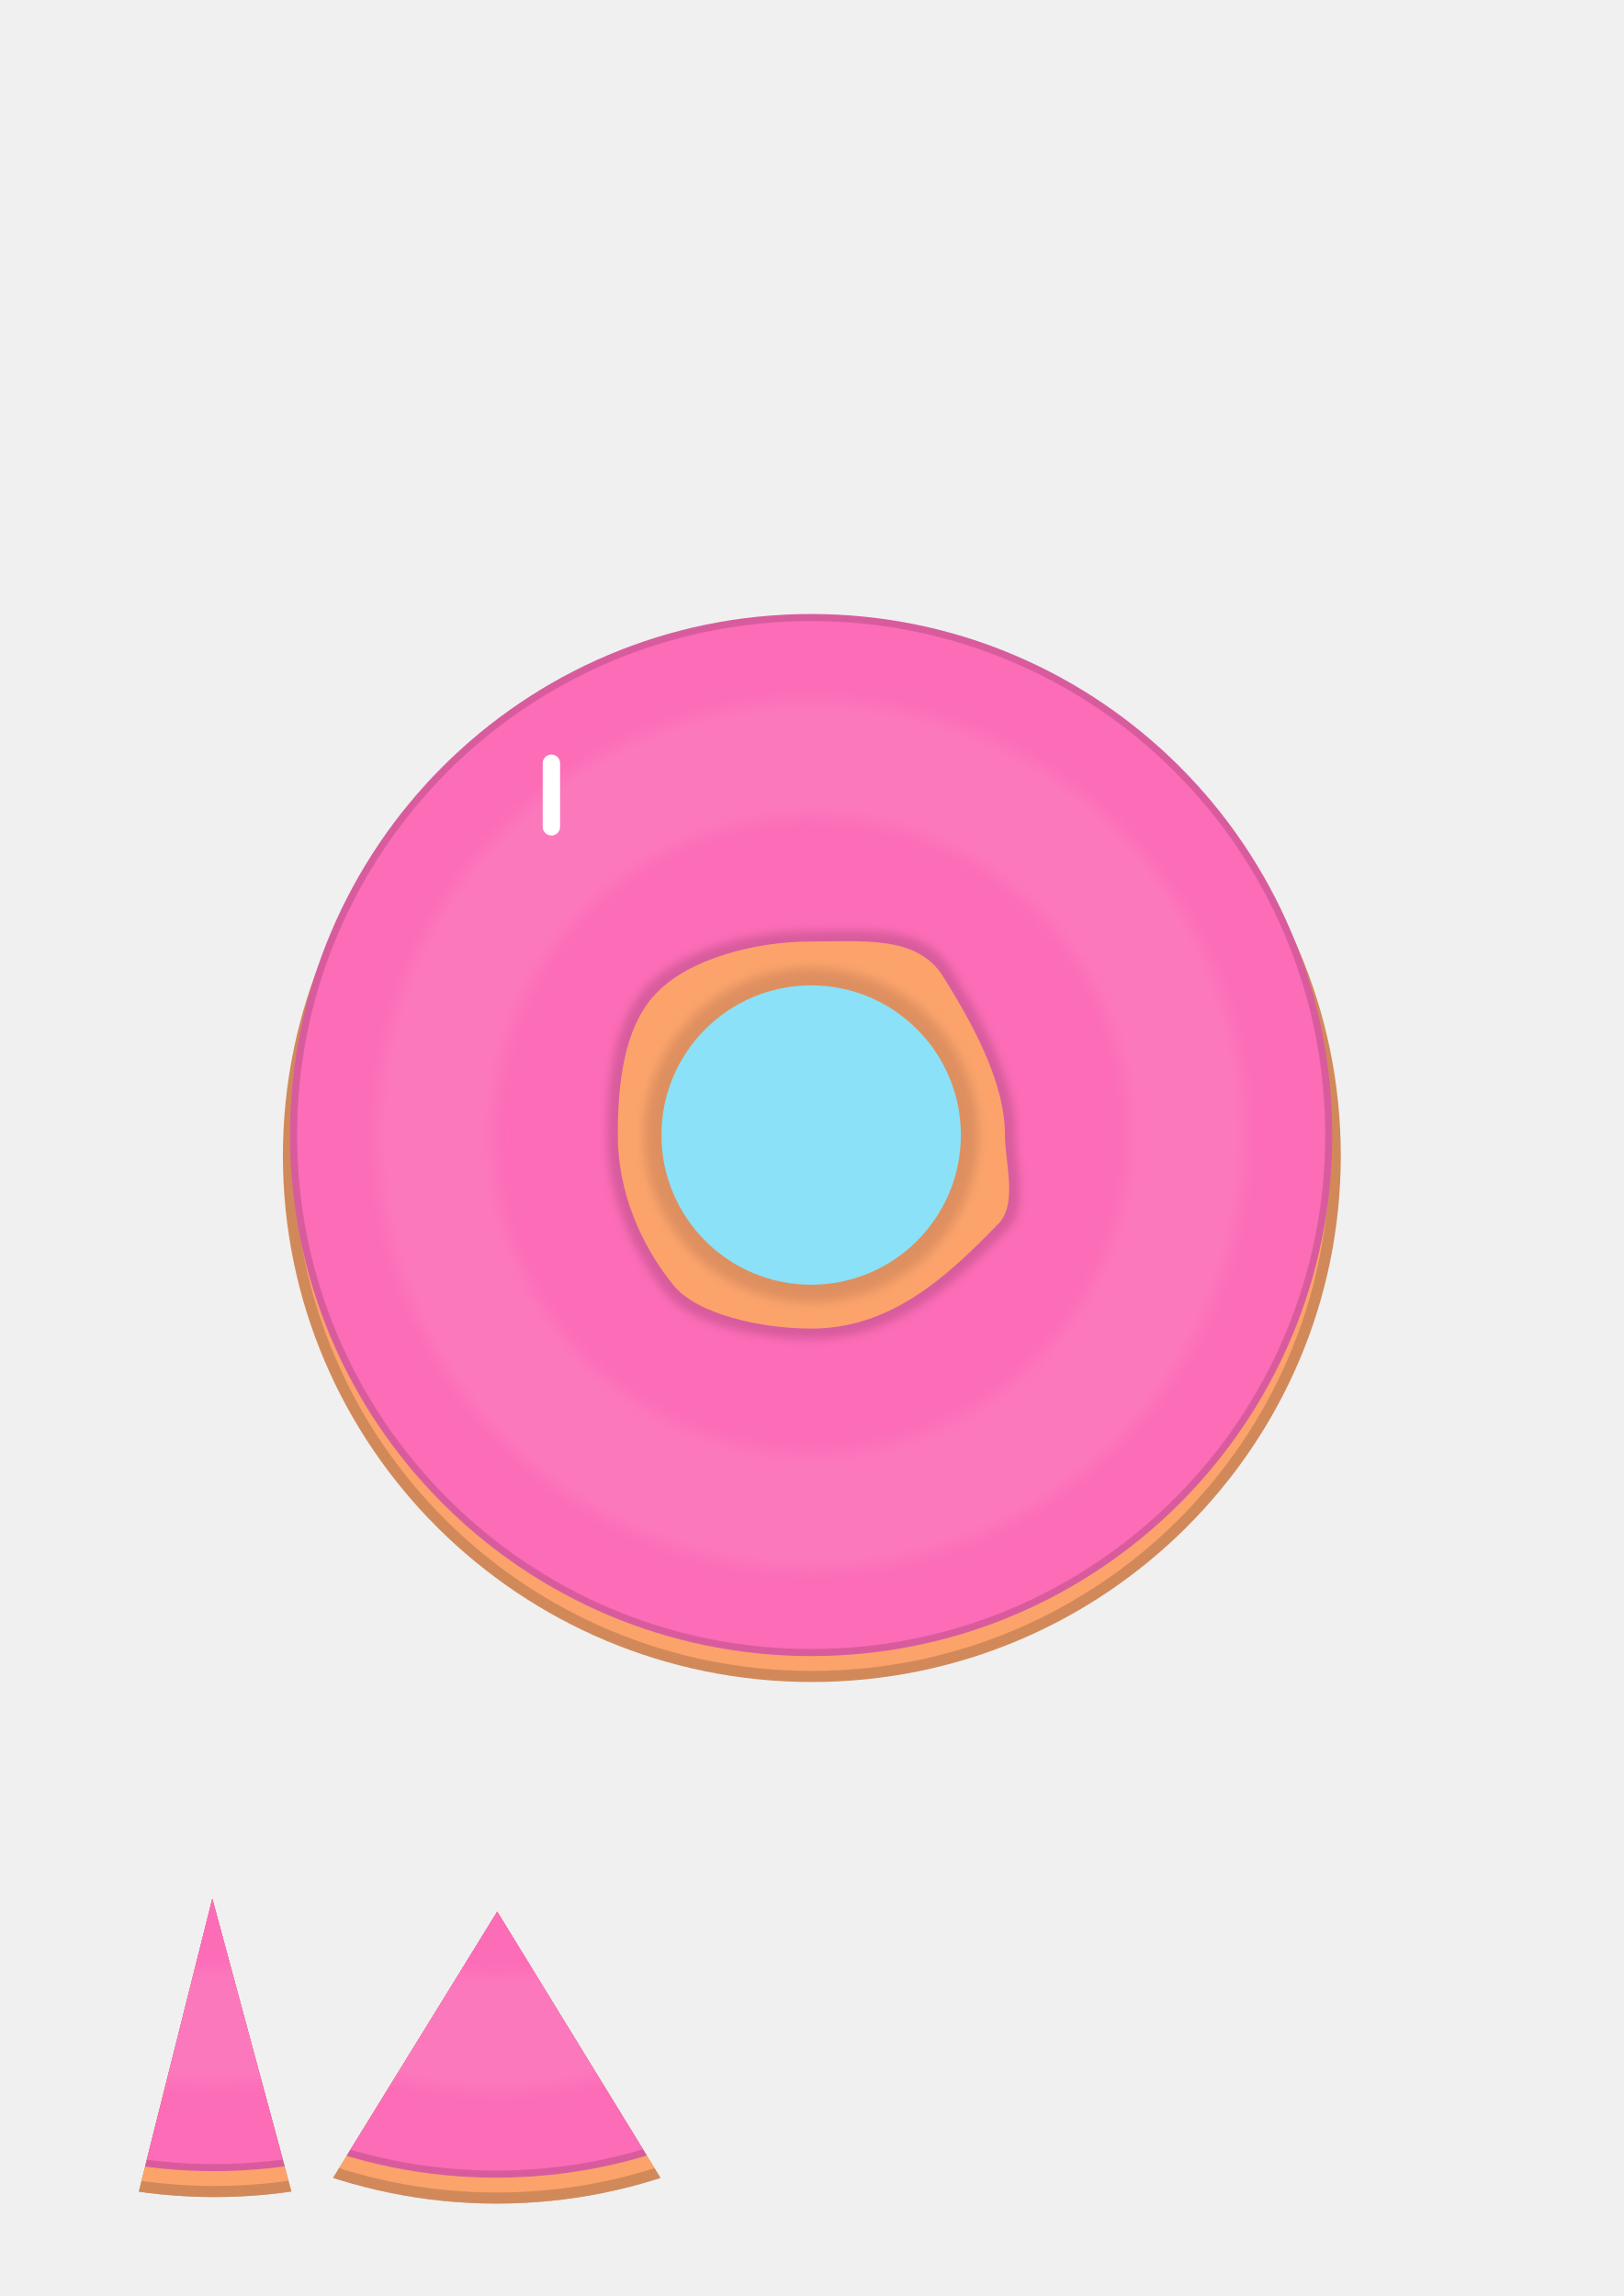
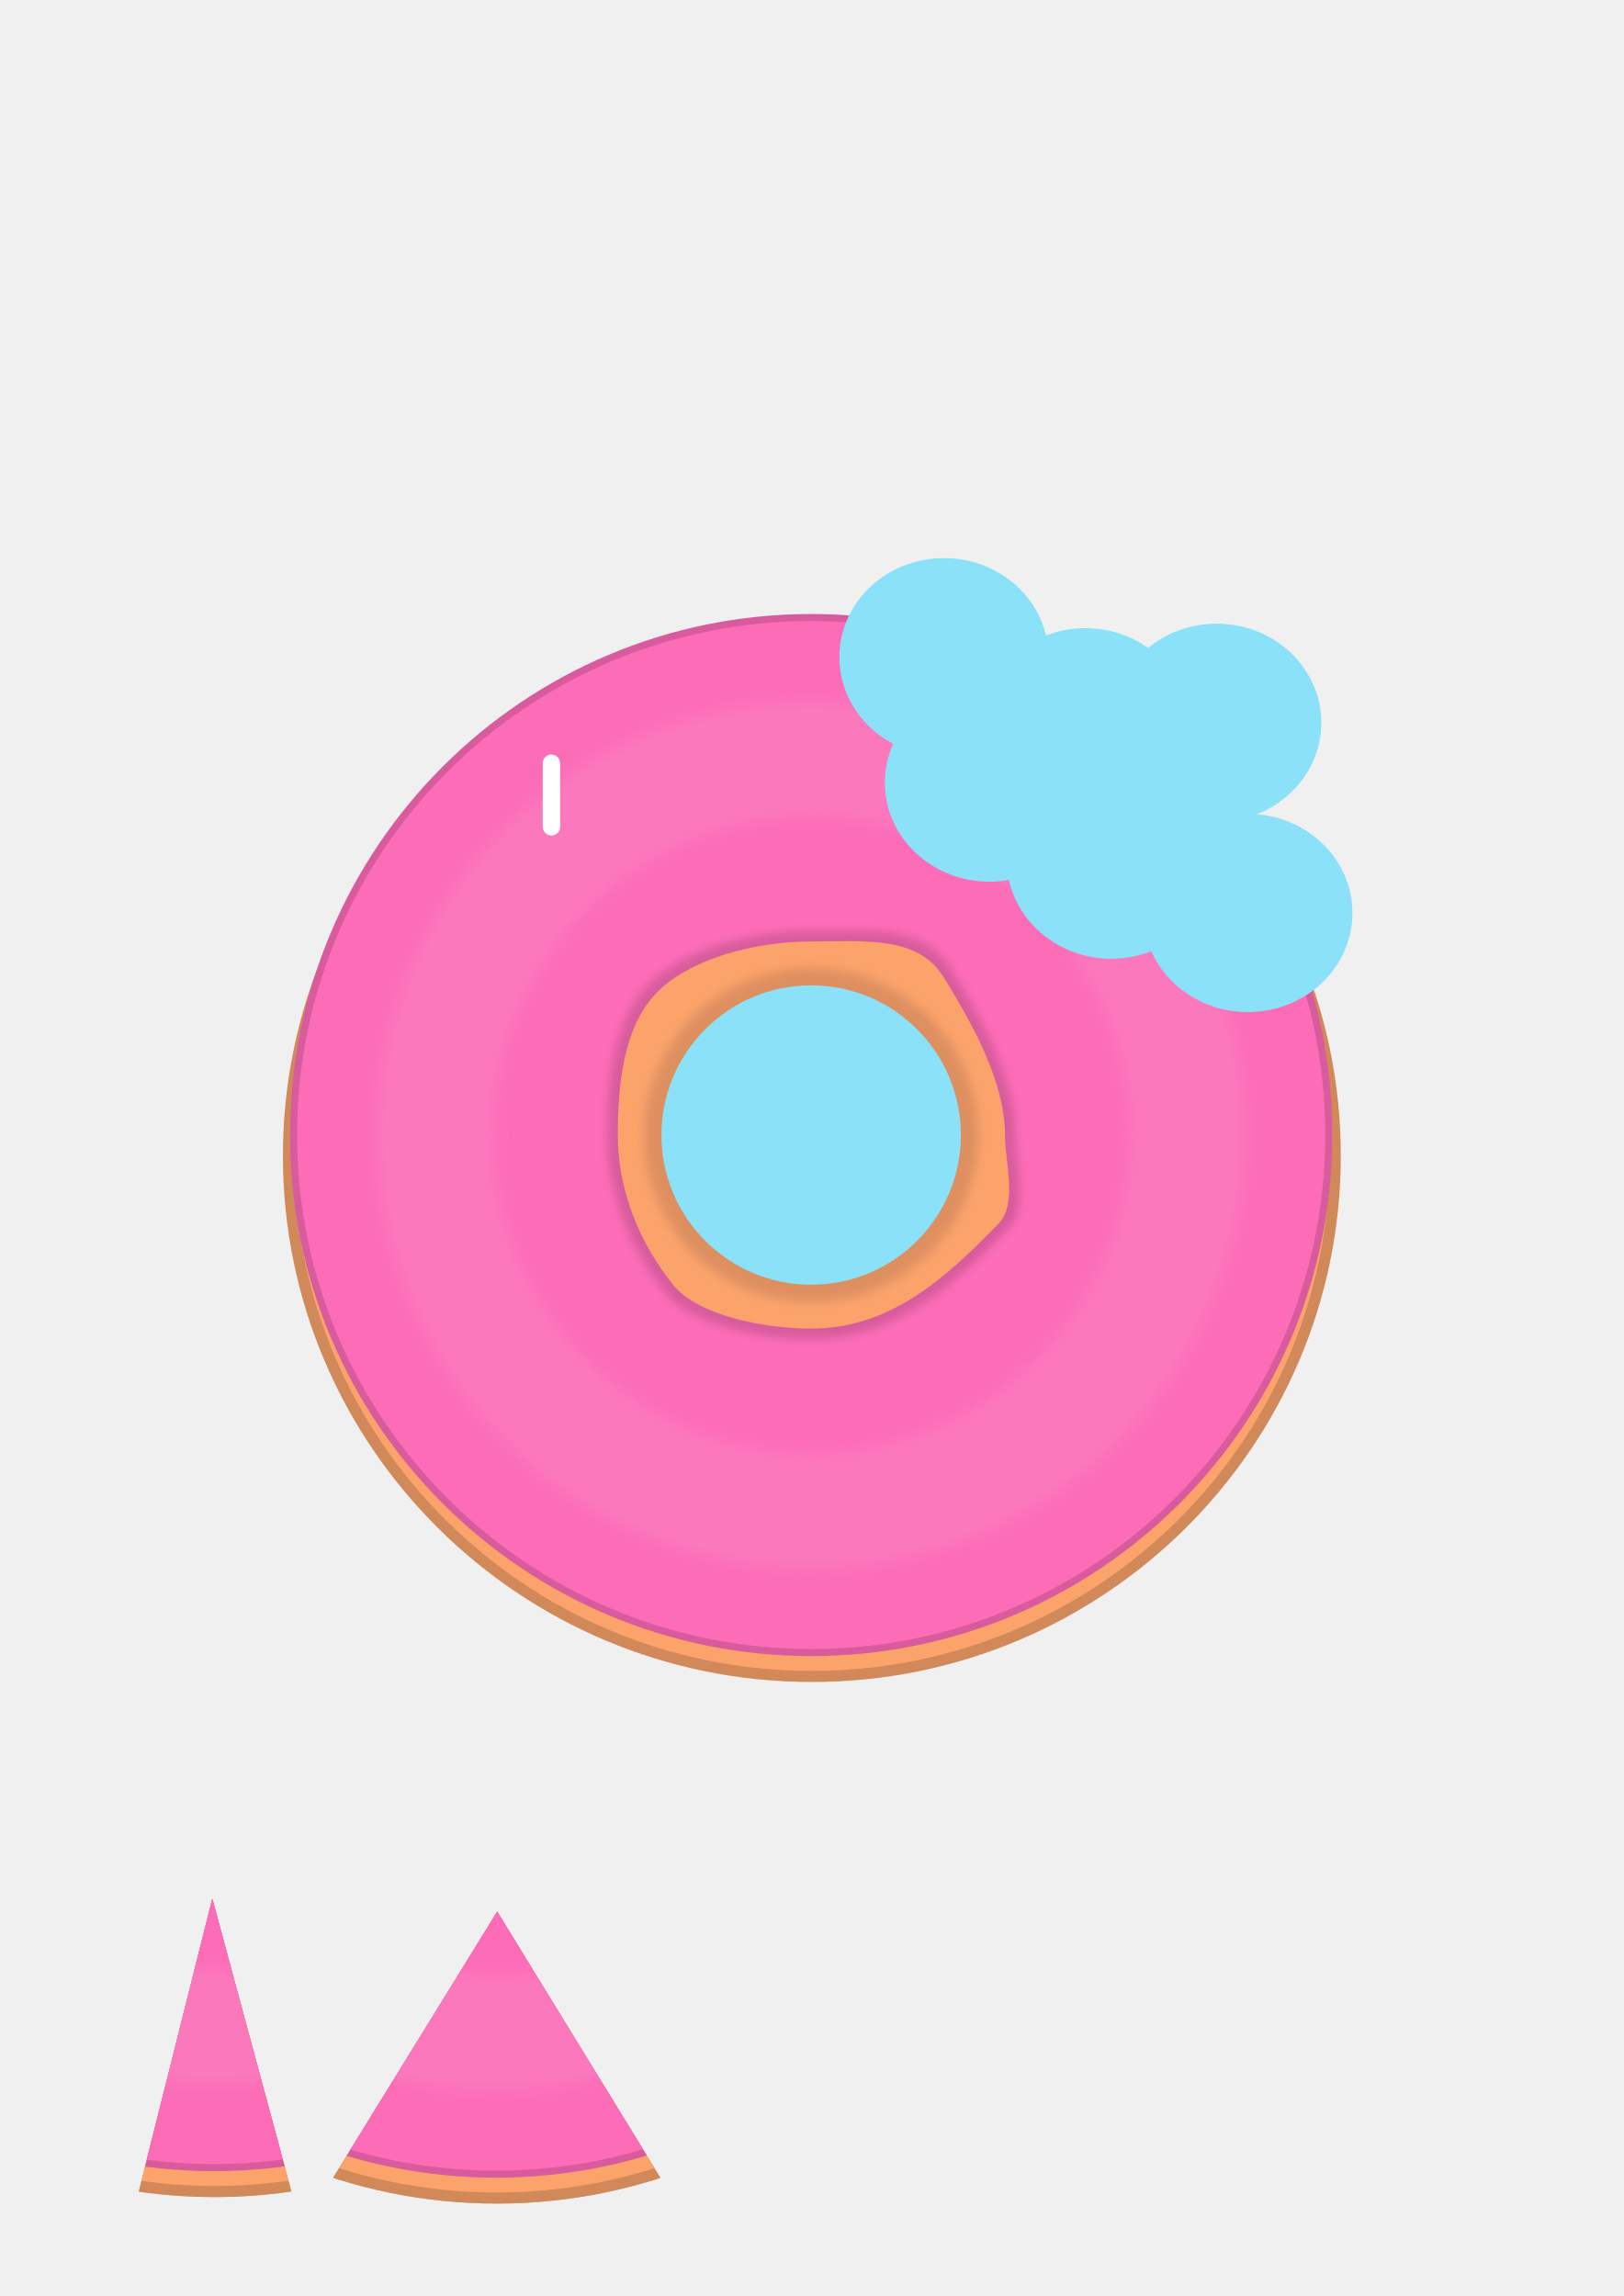
<svg xmlns="http://www.w3.org/2000/svg" width="210mm" height="297mm" viewBox="0 0 210 297" version="1.1" id="svg1" xml:space="preserve">
  <defs id="defs1">
    <filter style="color-interpolation-filters:sRGB" id="filter2" x="-0.035" y="-0.035" width="1.071" height="1.071">
      <feGaussianBlur stdDeviation="0.671" id="feGaussianBlur2" />
    </filter>
    <filter style="color-interpolation-filters:sRGB" id="filter3" x="-0.024" y="-0.024" width="1.047" height="1.047">
      <feGaussianBlur stdDeviation="0.523" id="feGaussianBlur3" />
    </filter>
    <filter style="color-interpolation-filters:sRGB" id="filter5" x="-0.029" y="-0.029" width="1.059" height="1.059">
      <feGaussianBlur stdDeviation="1.004" id="feGaussianBlur5" />
    </filter>
    <filter style="color-interpolation-filters:sRGB" id="filter6" x="-0.021" y="-0.021" width="1.043" height="1.043">
      <feGaussianBlur stdDeviation="1.004" id="feGaussianBlur6" />
    </filter>
    <filter style="color-interpolation-filters:sRGB" id="filter6-8" x="-0.021" y="-0.021" width="1.043" height="1.043">
      <feGaussianBlur stdDeviation="1.004" id="feGaussianBlur6-2" />
    </filter>
    <filter style="color-interpolation-filters:sRGB" id="filter5-7" x="-0.029" y="-0.029" width="1.059" height="1.059">
      <feGaussianBlur stdDeviation="1.004" id="feGaussianBlur5-8" />
    </filter>
    <filter style="color-interpolation-filters:sRGB" id="filter3-5" x="-0.024" y="-0.024" width="1.047" height="1.047">
      <feGaussianBlur stdDeviation="0.523" id="feGaussianBlur3-2" />
    </filter>
    <filter style="color-interpolation-filters:sRGB" id="filter2-3" x="-0.035" y="-0.035" width="1.071" height="1.071">
      <feGaussianBlur stdDeviation="0.671" id="feGaussianBlur2-4" />
    </filter>
    <clipPath clipPathUnits="userSpaceOnUse" id="clipPath19">
      <path style="display:inline;fill:#8be1f7;fill-opacity:1;stroke:#002065;stroke-width:0" id="path19" d="m 93.544,191.579 10.488,17.518 10.488,17.518 -20.415,0.324 -20.415,0.324 9.927,-17.842 z" transform="matrix(0.5014091,0,0,1.110802,57.11101,-14.70742)" />
    </clipPath>
    <filter style="color-interpolation-filters:sRGB" id="filter6-8-2" x="-0.021" y="-0.021" width="1.043" height="1.043">
      <feGaussianBlur stdDeviation="1.004" id="feGaussianBlur6-2-5" />
    </filter>
    <filter style="color-interpolation-filters:sRGB" id="filter3-5-4" x="-0.024" y="-0.024" width="1.047" height="1.047">
      <feGaussianBlur stdDeviation="0.523" id="feGaussianBlur3-2-5" />
    </filter>
    <filter style="color-interpolation-filters:sRGB" id="filter2-3-3" x="-0.035" y="-0.035" width="1.071" height="1.071">
      <feGaussianBlur stdDeviation="0.671" id="feGaussianBlur2-4-1" />
    </filter>
    <filter style="color-interpolation-filters:sRGB" id="filter6-0" x="-0.021" y="-0.021" width="1.043" height="1.043">
      <feGaussianBlur stdDeviation="1.004" id="feGaussianBlur6-1" />
    </filter>
    <filter style="color-interpolation-filters:sRGB" id="filter5-2" x="-0.029" y="-0.029" width="1.059" height="1.059">
      <feGaussianBlur stdDeviation="1.004" id="feGaussianBlur5-87" />
    </filter>
    <filter style="color-interpolation-filters:sRGB" id="filter3-4" x="-0.024" y="-0.024" width="1.047" height="1.047">
      <feGaussianBlur stdDeviation="0.523" id="feGaussianBlur3-3" />
    </filter>
    <filter style="color-interpolation-filters:sRGB" id="filter2-0" x="-0.035" y="-0.035" width="1.071" height="1.071">
      <feGaussianBlur stdDeviation="0.671" id="feGaussianBlur2-8" />
    </filter>
    <clipPath clipPathUnits="userSpaceOnUse" id="clipPath3">
      <path style="fill:#8be1f7;fill-opacity:1;stroke:#002065;stroke-width:0" id="path3" d="m 520,956 -95.066,-0.114 -95.066,-0.114 L 377.5,873.5 l 47.631,-82.272 47.434,82.386 z" transform="matrix(0.2645536,0,0,0.2483775,-8.121468,2.396732)" />
    </clipPath>
    <clipPath clipPathUnits="userSpaceOnUse" id="clipPath3-8">
      <path style="fill:#8be1f7;fill-opacity:1;stroke:#002065;stroke-width:0" id="path3-1" d="m 520,956 -95.066,-0.114 -95.066,-0.114 L 377.5,873.5 l 47.631,-82.272 47.434,82.386 z" transform="matrix(0.2645536,0,0,0.2483775,-8.121468,2.396732)" />
    </clipPath>
    <filter style="color-interpolation-filters:sRGB" id="filter6-0-0" x="-0.021" y="-0.021" width="1.043" height="1.043">
      <feGaussianBlur stdDeviation="1.004" id="feGaussianBlur6-1-0" />
    </filter>
    <filter style="color-interpolation-filters:sRGB" id="filter3-4-0" x="-0.024" y="-0.024" width="1.047" height="1.047">
      <feGaussianBlur stdDeviation="0.523" id="feGaussianBlur3-3-0" />
    </filter>
    <filter style="color-interpolation-filters:sRGB" id="filter2-0-2" x="-0.035" y="-0.035" width="1.071" height="1.071">
      <feGaussianBlur stdDeviation="0.671" id="feGaussianBlur2-8-3" />
    </filter>
  </defs>
  <g id="layer2" transform="translate(0.7035904,-19.09787)" style="display:inline">
    <g id="dough">
      <ellipse style="display:inline;fill:#d2895a;fill-opacity:1;stroke:#8a1212;stroke-width:0;stroke-dasharray:none;stroke-opacity:1" id="donut_dough_shadow" cx="104.296" cy="168.609" rx="68.411" ry="68.065" />
      <ellipse style="display:inline;fill:#fba36b;fill-opacity:1;stroke:#8a1212;stroke-width:0;stroke-dasharray:none;stroke-opacity:1" id="donut_dough" cx="104.296" cy="168.609" rx="66.97" ry="66.631" />
    </g>
    <g id="icing">
      <circle style="display:inline;fill:#d85c9d;fill-opacity:1;stroke:#8a1212;stroke-width:0;stroke-dasharray:none;stroke-opacity:1" id="donut_icing_shadow_outside" cx="104.207" cy="165.922" r="67.4" />
      <circle style="display:inline;fill:#fc6cb7;fill-opacity:1;stroke:#8a1212;stroke-width:0;stroke-dasharray:none;stroke-opacity:1" id="donut_icing_outside" cx="104.207" cy="165.922" r="66.487" />
      <path id="donut_icing_shine" style="display:inline;fill:#ffffff;fill-opacity:0.084;stroke:#8a1212;stroke-width:0;stroke-dasharray:none;stroke-opacity:1;filter:url(#filter6)" d="m 102.973,109.705 c -10.925,0.244 -21.763,3.718 -30.784,10.005 -8.689,5.962 -15.664,14.59 -19.761,24.287 -3.367,7.908 -4.873,16.747 -4.343,25.32 0.731,12.803 6.008,25.202 14.707,34.627 8.95,9.805 21.314,16.158 34.469,17.768 8.849,1.12 18.017,0.066 26.333,-3.017 12.464,-4.543 23.159,-13.625 29.632,-25.233 4.331,-7.673 6.806,-16.489 7.162,-25.191 0.423,-9.11 -1.493,-18.414 -5.457,-26.64 -3.99,-8.344 -10.107,-15.783 -17.635,-21.188 -8.622,-6.286 -19.185,-10.102 -29.836,-10.671 -1.494,-0.081 -2.99,-0.104 -4.486,-0.067 z" />
      <path id="donut_icing_inside" style="display:inline;fill:#fc6cb7;fill-opacity:1;stroke:#8a1212;stroke-width:0;stroke-dasharray:none;stroke-opacity:1;filter:url(#filter5)" d="m 103.306,124.83 c -7.985,0.178 -15.907,2.718 -22.501,7.313 -6.351,4.358 -11.45,10.664 -14.444,17.753 -2.461,5.78 -3.562,12.241 -3.175,18.507 0.535,9.358 4.391,18.421 10.75,25.31 6.542,7.167 15.579,11.81 25.195,12.987 6.468,0.819 13.169,0.048 19.247,-2.205 9.111,-3.321 16.928,-9.959 21.659,-18.444 3.166,-5.608 4.975,-12.052 5.235,-18.413 0.309,-6.659 -1.091,-13.459 -3.989,-19.472 -2.916,-6.099 -7.388,-11.537 -12.89,-15.487 -6.302,-4.595 -14.023,-7.384 -21.808,-7.8 -1.092,-0.059 -2.186,-0.076 -3.279,-0.049 z" />
      <path id="donut_icing_shadow_inside" style="display:inline;fill:#d85c9d;fill-opacity:1;stroke:#8a1212;stroke-width:0;filter:url(#filter3)" d="m 130.638,165.921 c 0,3.74 1.743,9.384 -0.876,12.087 -7.096,7.325 -14.692,14.33 -25.541,14.33 -6.88,0 -15.579,-1.935 -18.803,-5.897 -4.51,-5.543 -7.614,-12.81 -7.614,-20.52 0,-6.805 0.755,-14.582 5.148,-19.256 4.472,-4.759 13.484,-7.161 21.269,-7.161 7.119,1e-5 14.505,-0.819 17.983,4.788 3.682,5.935 8.434,14.158 8.434,21.629 z" />
    </g>
    <g id="hole">
      <path id="donut_hole_dough" style="display:inline;fill:#fba36b;stroke:#8a1212;stroke-width:0" d="m 129.273,165.92 c 0,3.545 1.652,8.894 -0.83,11.456 -6.726,6.943 -13.924,13.581 -24.207,13.581 -6.521,0 -14.765,-1.834 -17.82,-5.589 -4.275,-5.254 -7.217,-12.141 -7.217,-19.448 0,-6.449 0.716,-13.82 4.879,-18.25 4.239,-4.51 12.78,-6.787 20.158,-6.787 6.747,1e-5 13.747,-0.776 17.044,4.538 3.489,5.625 7.993,13.419 7.993,20.499 z" />
      <circle style="display:inline;fill:#de8f60;fill-opacity:1;stroke:#8a1212;stroke-width:0;stroke-dasharray:none;stroke-opacity:1;filter:url(#filter2)" id="donut_hole_shadow" cx="107.86" cy="78.612" r="22.816" transform="matrix(0.9471247,0,0,0.9471247,2.049988,91.4666)" />
      <circle style="display:inline;fill:#8be1f7;fill-opacity:1;stroke:#8a1212;stroke-width:0;stroke-dasharray:none;stroke-opacity:1" id="donut_hole" cx="104.207" cy="165.922" r="19.362" />
    </g>
    <rect style="display:inline;fill:#ffffff;fill-opacity:1;stroke:#5a5a5a;stroke-width:0;stroke-dasharray:none;stroke-opacity:1" id="sprinkle" width="2.245" height="10.477" x="69.49" y="116.7" ry="1.123" />
  </g>
  <g id="layer4" transform="translate(0.7035904,-68.77906)" style="display:inline">
    <path style="display:none;fill:#8be1f7;fill-opacity:1;stroke:#002065;stroke-width:0" id="small" d="m 93.544,191.579 10.488,17.518 10.488,17.518 -20.415,0.324 -20.415,0.324 9.927,-17.842 z" transform="matrix(0.5014091,0,0,1.110802,57.111,34.3958)" />
    <path style="display:none;fill:#8be1f7;fill-opacity:1;stroke:#002065;stroke-width:0" id="big" d="m 520,956 -95.066,-0.114 -95.066,-0.114 L 377.5,873.5 l 47.631,-82.272 47.434,82.386 z" transform="matrix(0.2645536,0,0,0.2483775,-8.121468,52.07792)" />
+     <ellipse style="fill:#8be1f7;fill-opacity:1;stroke:#5a5a5a;stroke-width:0" id="path1" cx="121.383" cy="153.79" rx="13.528" ry="12.816" />
+     <ellipse style="display:inline;fill:#8be1f7;fill-opacity:1;stroke:#5a5a5a;stroke-width:0" id="path1-5" cx="127.265" cy="170.017" rx="13.528" ry="12.816" />
+     <ellipse style="display:inline;fill:#8be1f7;fill-opacity:1;stroke:#5a5a5a;stroke-width:0" id="path1-50" cx="143.029" cy="179.978" rx="13.528" ry="12.816" />
+     <ellipse style="display:inline;fill:#8be1f7;fill-opacity:1;stroke:#5a5a5a;stroke-width:0" id="path1-0" cx="160.683" cy="186.878" rx="13.528" ry="12.816" />
+     <ellipse style="display:inline;fill:#8be1f7;fill-opacity:1;stroke:#5a5a5a;stroke-width:0" id="path1-0-6" cx="156.656" cy="162.272" rx="13.528" ry="12.816" />
+     <ellipse style="display:inline;fill:#8be1f7;fill-opacity:1;stroke:#5a5a5a;stroke-width:0" id="path1-0-6-6" cx="139.679" cy="162.852" rx="13.528" ry="12.816" />
  </g>
  <g id="small_piece" style="display:inline">
    <g id="small_piece_gray" transform="translate(-76.55474,47.52832)" clip-path="url(#clipPath19)" style="display:inline">
      <g id="gray" style="display:inline">
        <g id="dough-9-7">
          <ellipse style="display:inline;fill:#bababa;fill-opacity:1;stroke:#8a1212;stroke-width:0;stroke-dasharray:none;stroke-opacity:1" id="donut_dough_shadow-5-8" cx="104.296" cy="168.609" rx="68.411" ry="68.065" />
          <ellipse style="display:inline;fill:#ffffff;fill-opacity:1;stroke:#8a1212;stroke-width:0;stroke-dasharray:none;stroke-opacity:1" id="donut_dough-8-4" cx="104.296" cy="168.609" rx="66.97" ry="66.631" />
        </g>
        <g id="icing-7-8" style="display:inline">
          <circle style="display:inline;fill:#d4d4d4;fill-opacity:1;stroke:#8a1212;stroke-width:0;stroke-dasharray:none;stroke-opacity:1" id="donut_icing_shadow_outside-7-4" cx="104.207" cy="165.922" r="67.4" />
          <circle style="display:inline;fill:#ffffff;fill-opacity:1;stroke:#8a1212;stroke-width:0;stroke-dasharray:none;stroke-opacity:1" id="donut_icing_outside-3-9" cx="104.207" cy="165.922" r="66.487" />
          <path id="donut_icing_shadow_inside-3-1" style="display:inline;fill:#d85c9d;fill-opacity:1;stroke:#8a1212;stroke-width:0;filter:url(#filter3-5-4)" d="m 130.638,165.921 c 0,3.74 1.743,9.384 -0.876,12.087 -7.096,7.325 -14.692,14.33 -25.541,14.33 -6.88,0 -15.579,-1.935 -18.803,-5.897 -4.51,-5.543 -7.614,-12.81 -7.614,-20.52 0,-6.805 0.755,-14.582 5.148,-19.256 4.472,-4.759 13.484,-7.161 21.269,-7.161 7.119,1e-5 14.505,-0.819 17.983,4.788 3.682,5.935 8.434,14.158 8.434,21.629 z" />
          <path id="donut_icing_shine-3-8" style="display:inline;fill:#ffffff;fill-opacity:1;stroke:#8a1212;stroke-width:0;stroke-dasharray:none;stroke-opacity:1;filter:url(#filter6-8-2)" d="m 105.217,109.694 c -0.748,-0.011 -1.496,-0.008 -2.244,0.011 -10.925,0.244 -21.763,3.718 -30.784,10.005 -8.689,5.962 -15.665,14.59 -19.762,24.287 -3.367,7.908 -4.873,16.747 -4.343,25.32 0.731,12.803 6.008,25.202 14.707,34.627 8.95,9.805 21.314,16.158 34.469,17.768 8.849,1.12 18.016,0.066 26.332,-3.017 12.464,-4.543 23.159,-13.625 29.633,-25.233 4.331,-7.673 6.806,-16.489 7.161,-25.191 0.423,-9.11 -1.493,-18.414 -5.457,-26.64 -3.99,-8.344 -10.108,-15.783 -17.636,-21.188 -8.622,-6.286 -19.185,-10.102 -29.836,-10.671 -0.747,-0.041 -1.494,-0.067 -2.242,-0.078 z m -0.27,15.128 c 0.547,0.008 1.093,0.028 1.639,0.057 7.785,0.416 15.506,3.205 21.808,7.8 5.502,3.951 9.974,9.388 12.89,15.487 2.898,6.013 4.298,12.813 3.989,19.472 -0.26,6.361 -2.069,12.805 -5.235,18.413 -4.732,8.485 -12.549,15.123 -21.659,18.444 -6.078,2.253 -12.78,3.024 -19.247,2.205 -9.615,-1.177 -18.653,-5.82 -25.195,-12.987 -6.359,-6.889 -10.216,-15.952 -10.75,-25.31 -0.387,-6.266 0.714,-12.727 3.175,-18.507 2.995,-7.088 8.093,-13.394 14.444,-17.752 6.594,-4.595 14.516,-7.134 22.501,-7.313 0.547,-0.014 1.093,-0.017 1.64,-0.008 z" />
        </g>
        <g id="hole-4-6" style="display:inline">
          <path id="donut_hole_dough-7-8" style="display:inline;fill:#fba36b;stroke:#8a1212;stroke-width:0" d="m 129.273,165.92 c 0,3.545 1.652,8.894 -0.83,11.456 -6.726,6.943 -13.924,13.581 -24.207,13.581 -6.521,0 -14.765,-1.834 -17.82,-5.589 -4.275,-5.254 -7.217,-12.141 -7.217,-19.448 0,-6.449 0.716,-13.82 4.879,-18.25 4.239,-4.51 12.78,-6.787 20.158,-6.787 6.747,1e-5 13.747,-0.776 17.044,4.538 3.489,5.625 7.993,13.419 7.993,20.499 z" />
          <circle style="display:inline;fill:#de8f60;fill-opacity:1;stroke:#8a1212;stroke-width:0;stroke-dasharray:none;stroke-opacity:1;filter:url(#filter2-3-3)" id="donut_hole_shadow-0-6" cx="107.86" cy="78.612" r="22.816" transform="matrix(0.9471247,0,0,0.9471247,2.049988,91.4666)" />
          <circle style="display:inline;fill:#8be1f7;fill-opacity:1;stroke:#8a1212;stroke-width:0;stroke-dasharray:none;stroke-opacity:1" id="donut_hole-0-5" cx="104.207" cy="165.922" r="19.362" />
        </g>
      </g>
    </g>
    <g id="small_piece_color" transform="translate(-76.55474,47.52833)" clip-path="url(#clipPath19)" style="display:inline">
      <g id="color" style="display:inline">
        <g id="dough-9">
          <ellipse style="display:inline;fill:#d2895a;fill-opacity:1;stroke:#8a1212;stroke-width:0;stroke-dasharray:none;stroke-opacity:1" id="donut_dough_shadow-5" cx="104.296" cy="168.609" rx="68.411" ry="68.065" />
          <ellipse style="display:inline;fill:#fba36b;fill-opacity:1;stroke:#8a1212;stroke-width:0;stroke-dasharray:none;stroke-opacity:1" id="donut_dough-8" cx="104.296" cy="168.609" rx="66.97" ry="66.631" />
        </g>
        <g id="icing-7" style="display:inline">
          <circle style="display:inline;fill:#d85c9d;fill-opacity:1;stroke:#8a1212;stroke-width:0;stroke-dasharray:none;stroke-opacity:1" id="donut_icing_shadow_outside-7" cx="104.207" cy="165.922" r="67.4" />
          <circle style="display:inline;fill:#fc6cb7;fill-opacity:1;stroke:#8a1212;stroke-width:0;stroke-dasharray:none;stroke-opacity:1" id="donut_icing_outside-3" cx="104.207" cy="165.922" r="66.487" />
          <path id="donut_icing_shine-3" style="display:inline;fill:#ffffff;fill-opacity:0.084;stroke:#8a1212;stroke-width:0;stroke-dasharray:none;stroke-opacity:1;filter:url(#filter6-8)" d="m 102.973,109.705 c -10.925,0.244 -21.763,3.718 -30.784,10.005 -8.689,5.962 -15.664,14.59 -19.761,24.287 -3.367,7.908 -4.873,16.747 -4.343,25.32 0.731,12.803 6.008,25.202 14.707,34.627 8.95,9.805 21.314,16.158 34.469,17.768 8.849,1.12 18.017,0.066 26.333,-3.017 12.464,-4.543 23.159,-13.625 29.632,-25.233 4.331,-7.673 6.806,-16.489 7.162,-25.191 0.423,-9.11 -1.493,-18.414 -5.457,-26.64 -3.99,-8.344 -10.107,-15.783 -17.635,-21.188 -8.622,-6.286 -19.185,-10.102 -29.836,-10.671 -1.494,-0.081 -2.99,-0.104 -4.486,-0.067 z" />
          <path id="donut_icing_inside-1" style="display:inline;fill:#fc6cb7;fill-opacity:1;stroke:#8a1212;stroke-width:0;stroke-dasharray:none;stroke-opacity:1;filter:url(#filter5-7)" d="m 103.306,124.83 c -7.985,0.178 -15.907,2.718 -22.501,7.313 -6.351,4.358 -11.45,10.664 -14.444,17.753 -2.461,5.78 -3.562,12.241 -3.175,18.507 0.535,9.358 4.391,18.421 10.75,25.31 6.542,7.167 15.579,11.81 25.195,12.987 6.468,0.819 13.169,0.048 19.247,-2.205 9.111,-3.321 16.928,-9.959 21.659,-18.444 3.166,-5.608 4.975,-12.052 5.235,-18.413 0.309,-6.659 -1.091,-13.459 -3.989,-19.472 -2.916,-6.099 -7.388,-11.537 -12.89,-15.487 -6.302,-4.595 -14.023,-7.384 -21.808,-7.8 -1.092,-0.059 -2.186,-0.076 -3.279,-0.049 z" />
          <path id="donut_icing_shadow_inside-3" style="display:inline;fill:#d85c9d;fill-opacity:1;stroke:#8a1212;stroke-width:0;filter:url(#filter3-5)" d="m 130.638,165.921 c 0,3.74 1.743,9.384 -0.876,12.087 -7.096,7.325 -14.692,14.33 -25.541,14.33 -6.88,0 -15.579,-1.935 -18.803,-5.897 -4.51,-5.543 -7.614,-12.81 -7.614,-20.52 0,-6.805 0.755,-14.582 5.148,-19.256 4.472,-4.759 13.484,-7.161 21.269,-7.161 7.119,1e-5 14.505,-0.819 17.983,4.788 3.682,5.935 8.434,14.158 8.434,21.629 z" />
        </g>
        <g id="hole-4" style="display:inline">
          <path id="donut_hole_dough-7" style="display:inline;fill:#fba36b;stroke:#8a1212;stroke-width:0" d="m 129.273,165.92 c 0,3.545 1.652,8.894 -0.83,11.456 -6.726,6.943 -13.924,13.581 -24.207,13.581 -6.521,0 -14.765,-1.834 -17.82,-5.589 -4.275,-5.254 -7.217,-12.141 -7.217,-19.448 0,-6.449 0.716,-13.82 4.879,-18.25 4.239,-4.51 12.78,-6.787 20.158,-6.787 6.747,1e-5 13.747,-0.776 17.044,4.538 3.489,5.625 7.993,13.419 7.993,20.499 z" />
          <circle style="display:inline;fill:#de8f60;fill-opacity:1;stroke:#8a1212;stroke-width:0;stroke-dasharray:none;stroke-opacity:1;filter:url(#filter2-3)" id="donut_hole_shadow-0" cx="107.86" cy="78.612" r="22.816" transform="matrix(0.9471247,0,0,0.9471247,2.049988,91.4666)" />
          <circle style="display:inline;fill:#8be1f7;fill-opacity:1;stroke:#8a1212;stroke-width:0;stroke-dasharray:none;stroke-opacity:1" id="donut_hole-0" cx="104.207" cy="165.922" r="19.362" />
        </g>
      </g>
    </g>
  </g>
  <g id="layer3">
    <g id="layer2-7-2" transform="translate(-40.04224,48.37088)" clip-path="url(#clipPath3-8)" style="display:inline">
      <g id="dough-3-9">
        <ellipse style="display:inline;fill:#bababa;fill-opacity:1;stroke:#8a1212;stroke-width:0;stroke-dasharray:none;stroke-opacity:1" id="donut_dough_shadow-1-1" cx="104.296" cy="168.609" rx="68.411" ry="68.065" />
        <ellipse style="display:inline;fill:#ffffff;fill-opacity:1;stroke:#8a1212;stroke-width:0;stroke-dasharray:none;stroke-opacity:1" id="donut_dough-2-4" cx="104.296" cy="168.609" rx="66.97" ry="66.631" />
      </g>
      <g id="icing-71-4">
        <circle style="display:inline;fill:#d4d4d4;fill-opacity:1;stroke:#8a1212;stroke-width:0;stroke-dasharray:none;stroke-opacity:1" id="donut_icing_shadow_outside-70-1" cx="104.207" cy="165.922" r="67.4" />
        <circle style="display:inline;fill:#ffffff;fill-opacity:1;stroke:#8a1212;stroke-width:0;stroke-dasharray:none;stroke-opacity:1" id="donut_icing_outside-9-4" cx="104.207" cy="165.922" r="66.487" />
        <path id="donut_icing_shine-8-9" style="display:inline;fill:#ffffff;fill-opacity:1;stroke:#8a1212;stroke-width:0;stroke-dasharray:none;stroke-opacity:1;filter:url(#filter6-0-0)" d="m 105.217,109.694 c -0.748,-0.011 -1.496,-0.008 -2.244,0.011 -10.925,0.244 -21.763,3.718 -30.784,10.005 -8.689,5.962 -15.665,14.59 -19.762,24.287 -3.367,7.908 -4.873,16.747 -4.343,25.32 0.731,12.803 6.008,25.202 14.707,34.627 8.95,9.805 21.314,16.158 34.469,17.768 8.849,1.12 18.016,0.066 26.332,-3.017 12.464,-4.543 23.159,-13.625 29.633,-25.233 4.331,-7.673 6.806,-16.489 7.161,-25.191 0.423,-9.11 -1.493,-18.414 -5.457,-26.64 -3.99,-8.344 -10.108,-15.783 -17.636,-21.188 -8.622,-6.286 -19.185,-10.102 -29.836,-10.671 -0.747,-0.041 -1.494,-0.067 -2.242,-0.078 z m -0.27,15.128 c 0.547,0.008 1.093,0.027 1.639,0.057 7.785,0.416 15.506,3.205 21.808,7.8 5.502,3.951 9.974,9.388 12.89,15.487 2.898,6.013 4.298,12.813 3.989,19.472 -0.26,6.361 -2.069,12.805 -5.235,18.413 -4.732,8.485 -12.549,15.123 -21.659,18.444 -6.078,2.253 -12.78,3.024 -19.247,2.205 -9.615,-1.177 -18.653,-5.82 -25.195,-12.987 -6.359,-6.889 -10.216,-15.952 -10.75,-25.31 -0.387,-6.266 0.714,-12.727 3.175,-18.507 2.995,-7.088 8.093,-13.395 14.444,-17.753 6.594,-4.595 14.516,-7.134 22.501,-7.313 0.547,-0.014 1.093,-0.016 1.64,-0.008 z" />
        <path id="donut_icing_shadow_inside-9-5" style="display:inline;fill:#d85c9d;fill-opacity:1;stroke:#8a1212;stroke-width:0;filter:url(#filter3-4-0)" d="m 130.638,165.921 c 0,3.74 1.743,9.384 -0.876,12.087 -7.096,7.325 -14.692,14.33 -25.541,14.33 -6.88,0 -15.579,-1.935 -18.803,-5.897 -4.51,-5.543 -7.614,-12.81 -7.614,-20.52 0,-6.805 0.755,-14.582 5.148,-19.256 4.472,-4.759 13.484,-7.161 21.269,-7.161 7.119,1e-5 14.505,-0.819 17.983,4.788 3.682,5.935 8.434,14.158 8.434,21.629 z" />
      </g>
      <g id="hole-7-1">
        <path id="donut_hole_dough-0-1" style="display:inline;fill:#fba36b;stroke:#8a1212;stroke-width:0" d="m 129.273,165.92 c 0,3.545 1.652,8.894 -0.83,11.456 -6.726,6.943 -13.924,13.581 -24.207,13.581 -6.521,0 -14.765,-1.834 -17.82,-5.589 -4.275,-5.254 -7.217,-12.141 -7.217,-19.448 0,-6.449 0.716,-13.82 4.879,-18.25 4.239,-4.51 12.78,-6.787 20.158,-6.787 6.747,1e-5 13.747,-0.776 17.044,4.538 3.489,5.625 7.993,13.419 7.993,20.499 z" />
        <circle style="display:inline;fill:#de8f60;fill-opacity:1;stroke:#8a1212;stroke-width:0;stroke-dasharray:none;stroke-opacity:1;filter:url(#filter2-0-2)" id="donut_hole_shadow-9-9" cx="107.86" cy="78.612" r="22.816" transform="matrix(0.9471247,0,0,0.9471247,2.049988,91.4666)" />
        <circle style="display:inline;fill:#8be1f7;fill-opacity:1;stroke:#8a1212;stroke-width:0;stroke-dasharray:none;stroke-opacity:1" id="donut_hole-6-2" cx="104.207" cy="165.922" r="19.362" />
      </g>
    </g>
    <g id="layer2-7" transform="translate(-40.04224,48.37088)" clip-path="url(#clipPath3)" style="display:inline">
      <g id="dough-3">
        <ellipse style="display:inline;fill:#d2895a;fill-opacity:1;stroke:#8a1212;stroke-width:0;stroke-dasharray:none;stroke-opacity:1" id="donut_dough_shadow-1" cx="104.296" cy="168.609" rx="68.411" ry="68.065" />
        <ellipse style="display:inline;fill:#fba36b;fill-opacity:1;stroke:#8a1212;stroke-width:0;stroke-dasharray:none;stroke-opacity:1" id="donut_dough-2" cx="104.296" cy="168.609" rx="66.97" ry="66.631" />
      </g>
      <g id="icing-71">
        <circle style="display:inline;fill:#d85c9d;fill-opacity:1;stroke:#8a1212;stroke-width:0;stroke-dasharray:none;stroke-opacity:1" id="donut_icing_shadow_outside-70" cx="104.207" cy="165.922" r="67.4" />
        <circle style="display:inline;fill:#fc6cb7;fill-opacity:1;stroke:#8a1212;stroke-width:0;stroke-dasharray:none;stroke-opacity:1" id="donut_icing_outside-9" cx="104.207" cy="165.922" r="66.487" />
        <path id="donut_icing_shine-8" style="display:inline;fill:#ffffff;fill-opacity:0.084;stroke:#8a1212;stroke-width:0;stroke-dasharray:none;stroke-opacity:1;filter:url(#filter6-0)" d="m 102.973,109.705 c -10.925,0.244 -21.763,3.718 -30.784,10.005 -8.689,5.962 -15.664,14.59 -19.761,24.287 -3.367,7.908 -4.873,16.747 -4.343,25.32 0.731,12.803 6.008,25.202 14.707,34.627 8.95,9.805 21.314,16.158 34.469,17.768 8.849,1.12 18.017,0.066 26.333,-3.017 12.464,-4.543 23.159,-13.625 29.632,-25.233 4.331,-7.673 6.806,-16.489 7.162,-25.191 0.423,-9.11 -1.493,-18.414 -5.457,-26.64 -3.99,-8.344 -10.107,-15.783 -17.635,-21.188 -8.622,-6.286 -19.185,-10.102 -29.836,-10.671 -1.494,-0.081 -2.99,-0.104 -4.486,-0.067 z" />
        <path id="donut_icing_inside-6" style="display:inline;fill:#fc6cb7;fill-opacity:1;stroke:#8a1212;stroke-width:0;stroke-dasharray:none;stroke-opacity:1;filter:url(#filter5-2)" d="m 103.306,124.83 c -7.985,0.178 -15.907,2.718 -22.501,7.313 -6.351,4.358 -11.45,10.664 -14.444,17.753 -2.461,5.78 -3.562,12.241 -3.175,18.507 0.535,9.358 4.391,18.421 10.75,25.31 6.542,7.167 15.579,11.81 25.195,12.987 6.468,0.819 13.169,0.048 19.247,-2.205 9.111,-3.321 16.928,-9.959 21.659,-18.444 3.166,-5.608 4.975,-12.052 5.235,-18.413 0.309,-6.659 -1.091,-13.459 -3.989,-19.472 -2.916,-6.099 -7.388,-11.537 -12.89,-15.487 -6.302,-4.595 -14.023,-7.384 -21.808,-7.8 -1.092,-0.059 -2.186,-0.076 -3.279,-0.049 z" />
        <path id="donut_icing_shadow_inside-9" style="display:inline;fill:#d85c9d;fill-opacity:1;stroke:#8a1212;stroke-width:0;filter:url(#filter3-4)" d="m 130.638,165.921 c 0,3.74 1.743,9.384 -0.876,12.087 -7.096,7.325 -14.692,14.33 -25.541,14.33 -6.88,0 -15.579,-1.935 -18.803,-5.897 -4.51,-5.543 -7.614,-12.81 -7.614,-20.52 0,-6.805 0.755,-14.582 5.148,-19.256 4.472,-4.759 13.484,-7.161 21.269,-7.161 7.119,1e-5 14.505,-0.819 17.983,4.788 3.682,5.935 8.434,14.158 8.434,21.629 z" />
      </g>
      <g id="hole-7">
        <path id="donut_hole_dough-0" style="display:inline;fill:#fba36b;stroke:#8a1212;stroke-width:0" d="m 129.273,165.92 c 0,3.545 1.652,8.894 -0.83,11.456 -6.726,6.943 -13.924,13.581 -24.207,13.581 -6.521,0 -14.765,-1.834 -17.82,-5.589 -4.275,-5.254 -7.217,-12.141 -7.217,-19.448 0,-6.449 0.716,-13.82 4.879,-18.25 4.239,-4.51 12.78,-6.787 20.158,-6.787 6.747,1e-5 13.747,-0.776 17.044,4.538 3.489,5.625 7.993,13.419 7.993,20.499 z" />
        <circle style="display:inline;fill:#de8f60;fill-opacity:1;stroke:#8a1212;stroke-width:0;stroke-dasharray:none;stroke-opacity:1;filter:url(#filter2-0)" id="donut_hole_shadow-9" cx="107.86" cy="78.612" r="22.816" transform="matrix(0.9471247,0,0,0.9471247,2.049988,91.4666)" />
        <circle style="display:inline;fill:#8be1f7;fill-opacity:1;stroke:#8a1212;stroke-width:0;stroke-dasharray:none;stroke-opacity:1" id="donut_hole-6" cx="104.207" cy="165.922" r="19.362" />
      </g>
    </g>
  </g>
</svg>
